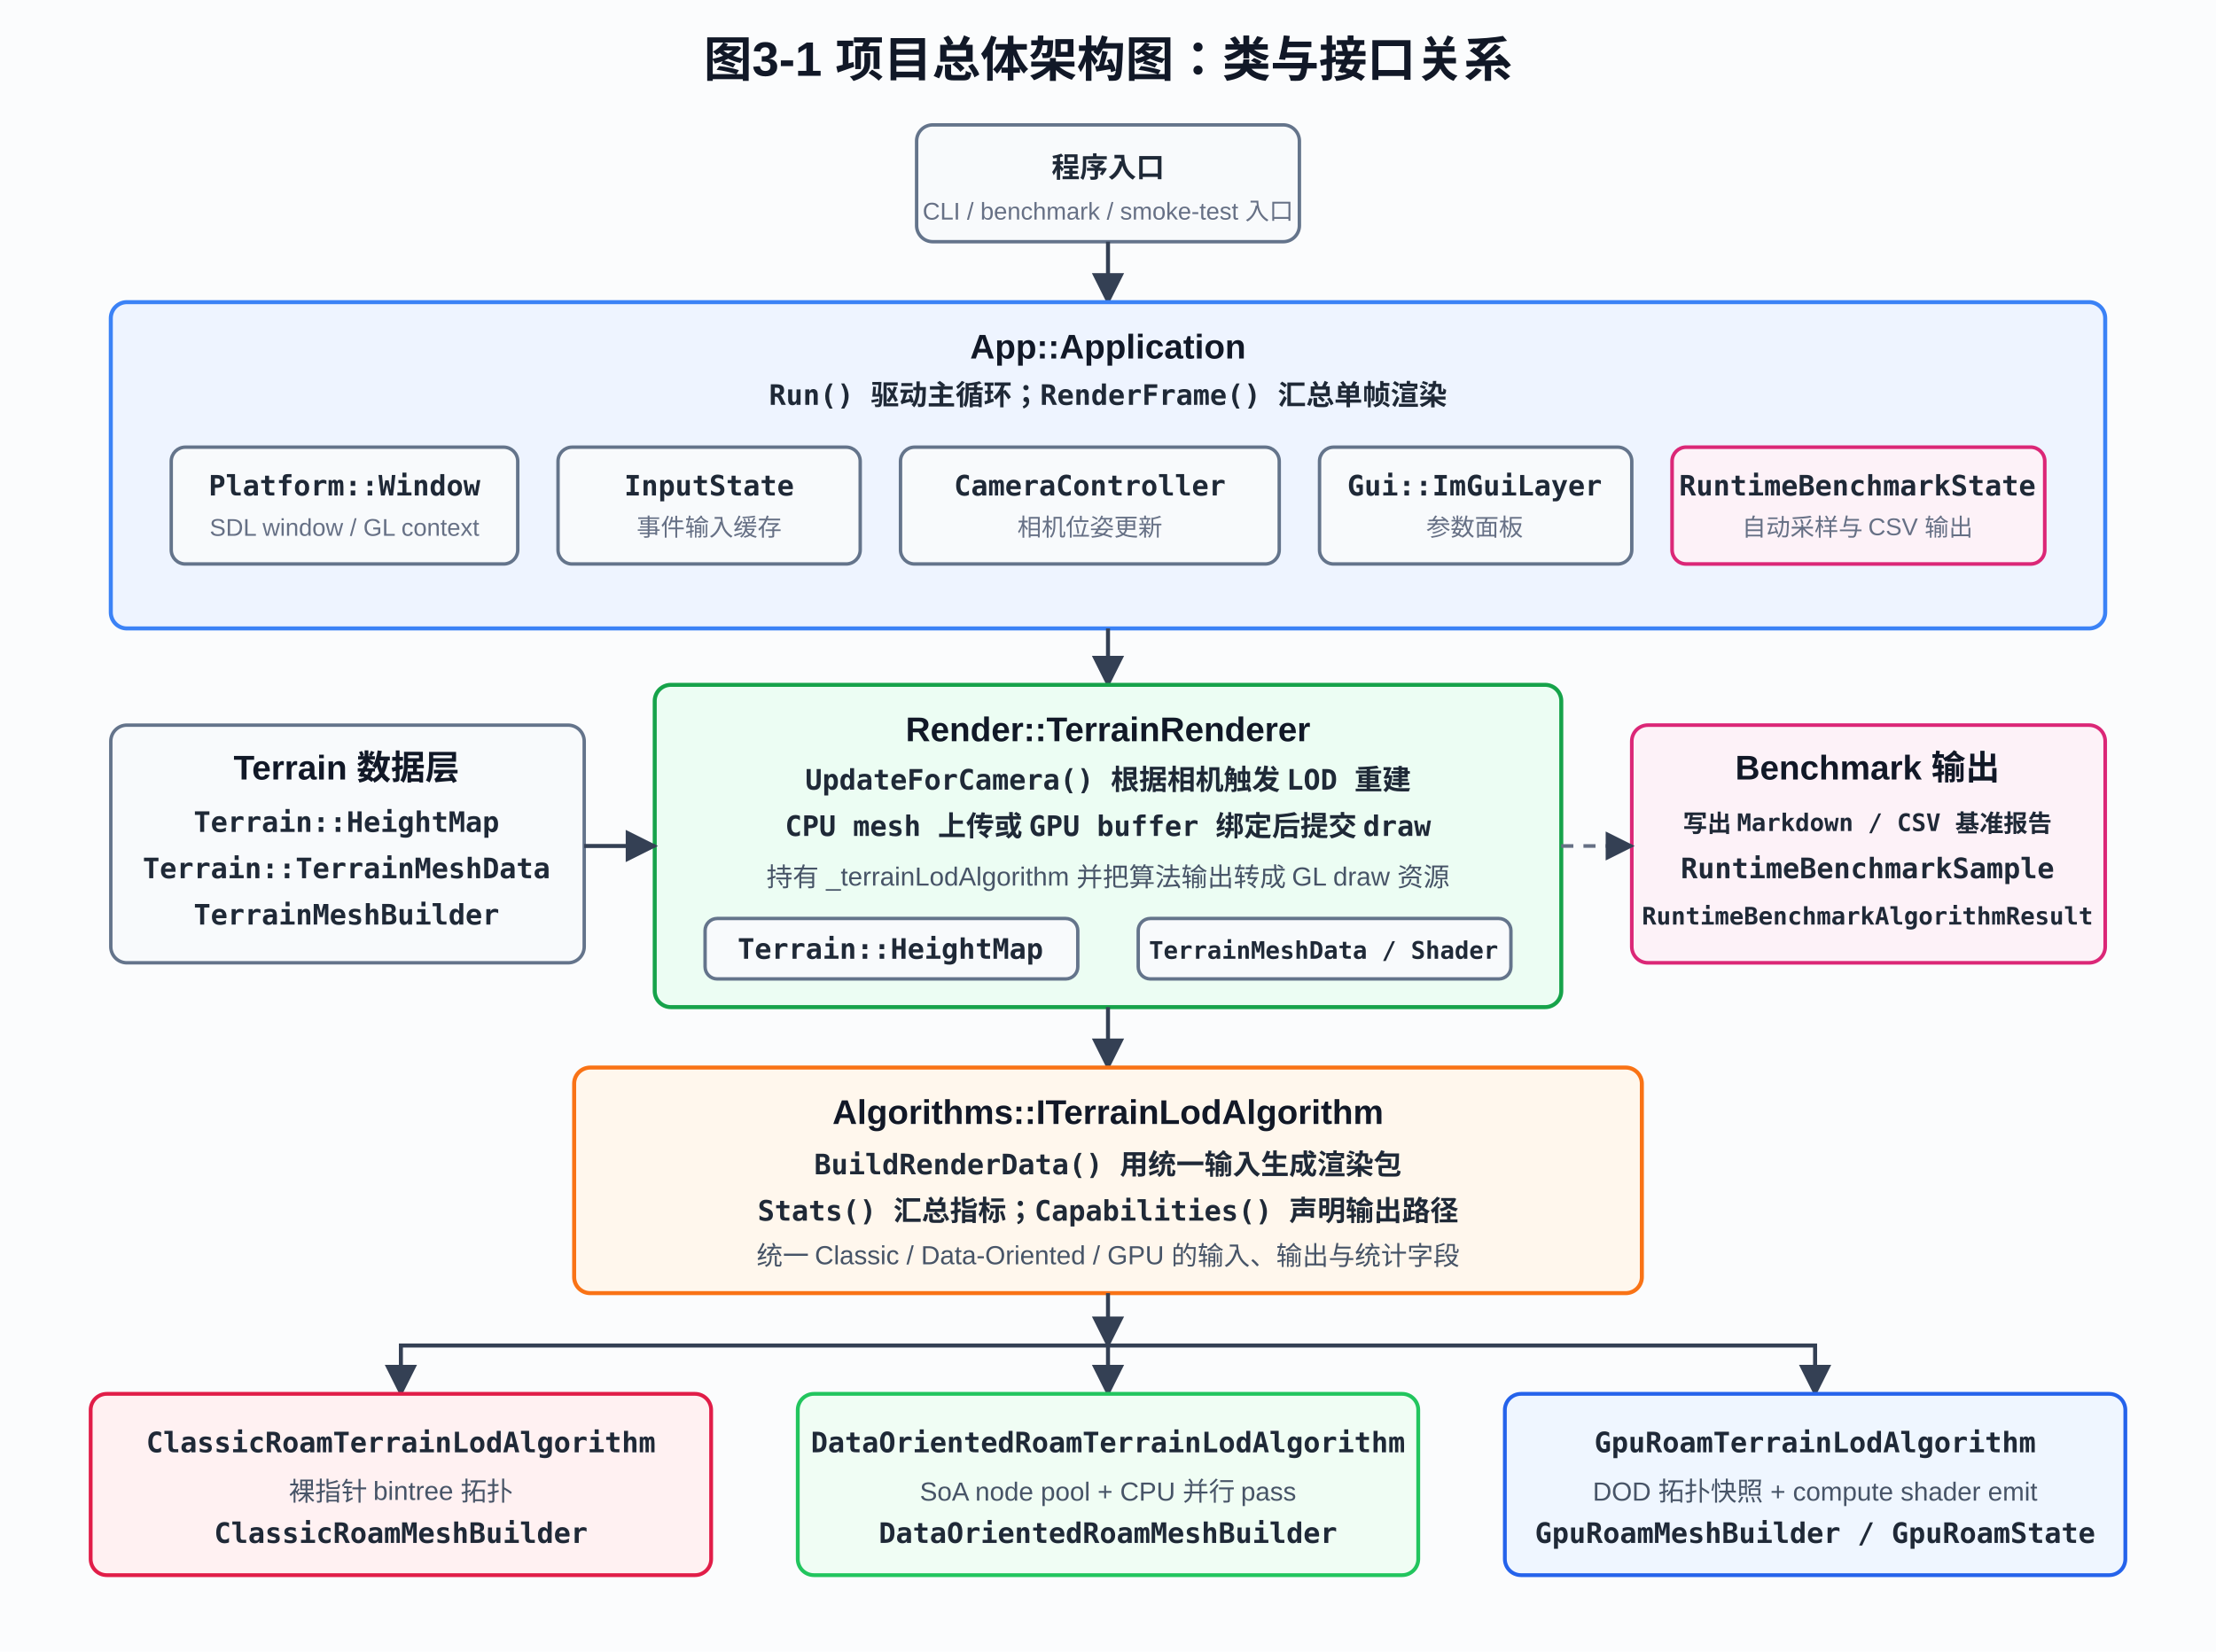
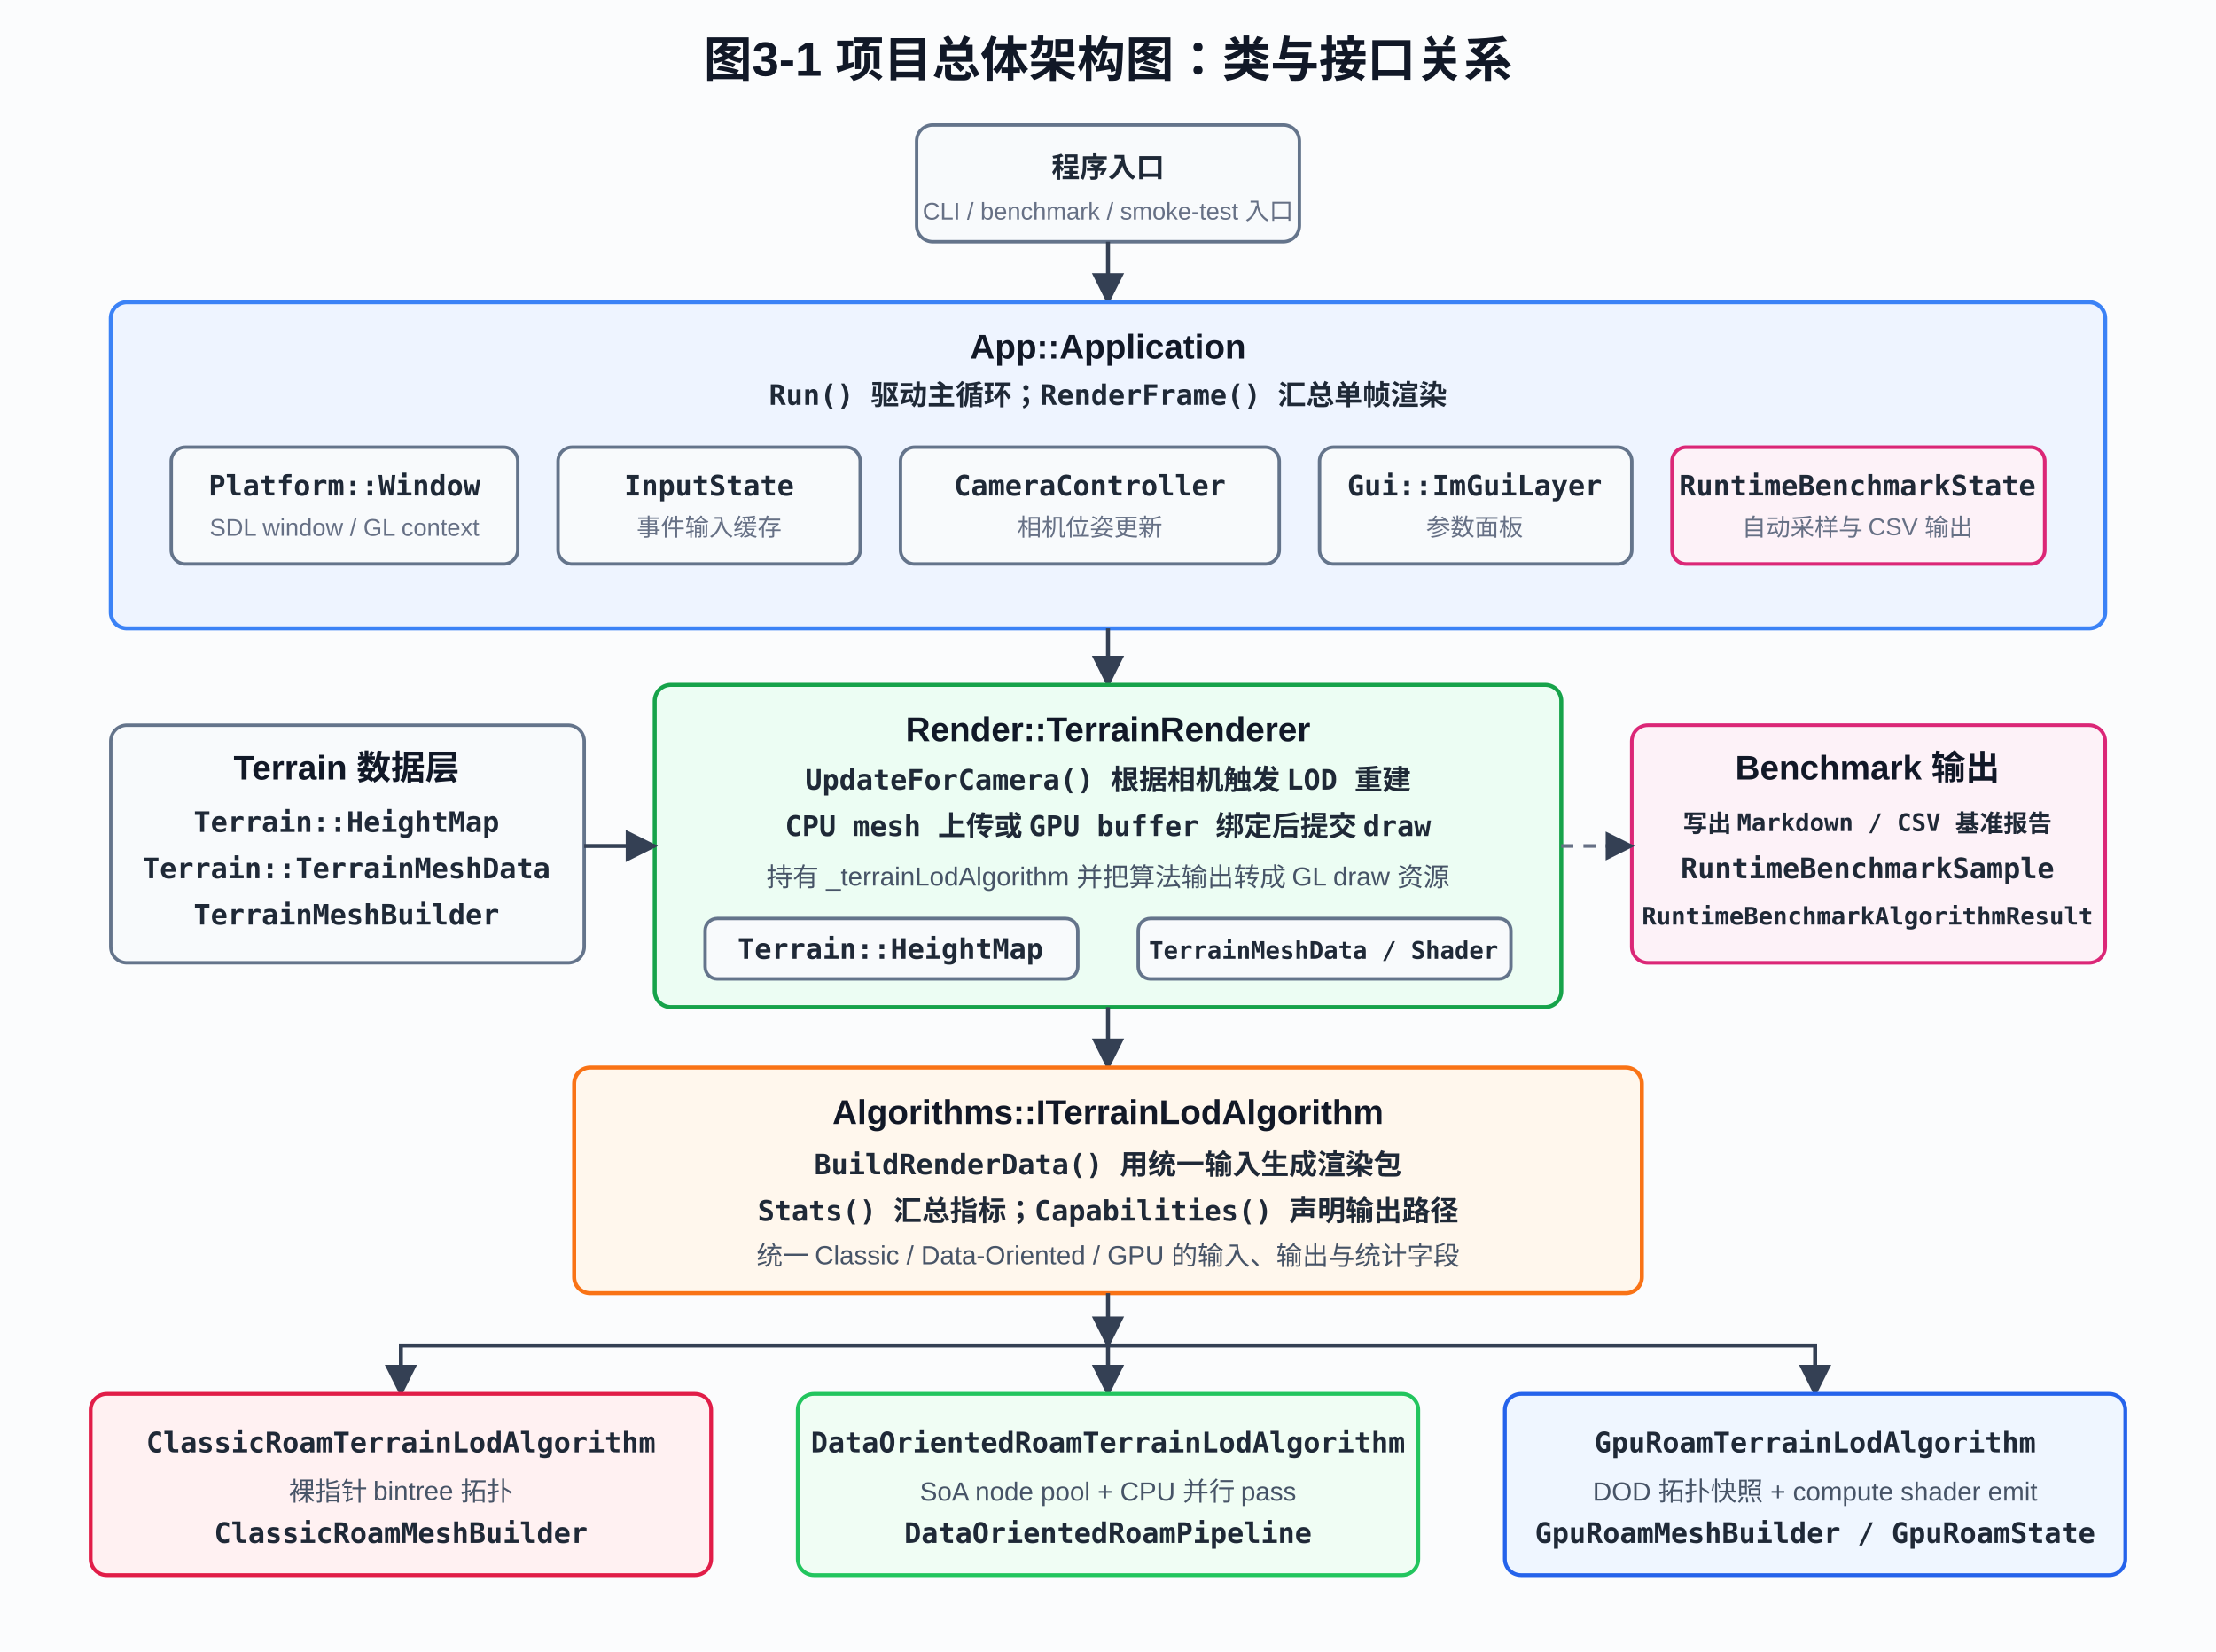
<svg xmlns="http://www.w3.org/2000/svg" width="1100" height="820" viewBox="0 0 1100 820">
  <defs>
    <marker id="arrow" viewBox="0 0 10 10" refX="9" refY="5" markerWidth="8" markerHeight="8" orient="auto-start-reverse">
      <path d="M 0 0 L 10 5 L 0 10 z" fill="#344054" />
    </marker>
    <style>
      .title{font:700 24px "Microsoft YaHei",Arial,sans-serif;fill:#111827}
      .section{font:700 17px "Microsoft YaHei",Arial,sans-serif;fill:#111827}
      .code{font:600 14px "Consolas","SFMono-Regular",monospace;fill:#1f2937}
      .tinycode{font:600 12px "Consolas","SFMono-Regular",monospace;fill:#1f2937}
      .small{font:13px "Microsoft YaHei",Arial,sans-serif;fill:#475467}
      .caption{font:12px "Microsoft YaHei",Arial,sans-serif;fill:#667085}
      .line{stroke:#344054;stroke-width:2;fill:none;marker-end:url(#arrow)}
      .dash{stroke:#667085;stroke-width:1.8;stroke-dasharray:6 5;fill:none;marker-end:url(#arrow)}
      .app{fill:#eef4ff;stroke:#3b82f6;stroke-width:2}
      .render{fill:#ecfdf3;stroke:#16a34a;stroke-width:2}
      .algo{fill:#fff7ed;stroke:#f97316;stroke-width:2}
      .data{fill:#f8fafc;stroke:#64748b;stroke-width:1.7}
      .bench{fill:#fdf2f8;stroke:#db2777;stroke-width:1.8}
      .classic{fill:#fff1f2;stroke:#e11d48;stroke-width:1.9}
      .dod{fill:#f0fdf4;stroke:#22c55e;stroke-width:1.9}
      .gpu{fill:#eff6ff;stroke:#2563eb;stroke-width:1.9}
    </style>
  </defs>
  <rect width="100%" height="100%" fill="#fbfcfd" />
  <text x="550" y="38" text-anchor="middle" class="title">图3-1 项目总体架构图：类与接口关系</text>
  <rect x="455" y="62" width="190" height="58" rx="8" class="data" />
  <text x="550" y="88" text-anchor="middle" class="code">程序入口</text>
  <text x="550" y="109" text-anchor="middle" class="caption">CLI / benchmark / smoke-test 入口</text>
  <path d="M550 120 L550 150" class="line" />
  <rect x="55" y="150" width="990" height="162" rx="8" class="app" />
  <text x="550" y="178" text-anchor="middle" class="section">App::Application</text>
  <text x="550" y="201" text-anchor="middle" class="code">Run() 驱动主循环；RenderFrame() 汇总单帧渲染</text>
  <rect x="85" y="222" width="172" height="58" rx="7" class="data" />
  <text x="171" y="246" text-anchor="middle" class="code">Platform::Window</text>
  <text x="171" y="266" text-anchor="middle" class="caption">SDL window / GL context</text>
  <rect x="277" y="222" width="150" height="58" rx="7" class="data" />
  <text x="352" y="246" text-anchor="middle" class="code">InputState</text>
  <text x="352" y="266" text-anchor="middle" class="caption">事件输入缓存</text>
  <rect x="447" y="222" width="188" height="58" rx="7" class="data" />
  <text x="541" y="246" text-anchor="middle" class="code">CameraController</text>
  <text x="541" y="266" text-anchor="middle" class="caption">相机位姿更新</text>
  <rect x="655" y="222" width="155" height="58" rx="7" class="data" />
  <text x="732" y="246" text-anchor="middle" class="code">Gui::ImGuiLayer</text>
  <text x="732" y="266" text-anchor="middle" class="caption">参数面板</text>
  <rect x="830" y="222" width="185" height="58" rx="7" class="bench" />
  <text x="922" y="246" text-anchor="middle" class="code">RuntimeBenchmarkState</text>
  <text x="922" y="266" text-anchor="middle" class="caption">自动采样与 CSV 输出</text>
  <path d="M550 312 L550 340" class="line" />
  <rect x="325" y="340" width="450" height="160" rx="8" class="render" />
  <text x="550" y="368" text-anchor="middle" class="section">Render::TerrainRenderer</text>
  <text x="550" y="392" text-anchor="middle" class="code">UpdateForCamera() 根据相机触发 LOD 重建</text>
  <text x="550" y="415" text-anchor="middle" class="code">CPU mesh 上传或 GPU buffer 绑定后提交 draw</text>
  <text x="550" y="440" text-anchor="middle" class="small">持有 _terrainLodAlgorithm 并把算法输出转成 GL draw 资源</text>
  <rect x="350" y="456" width="185" height="30" rx="6" class="data" />
  <text x="442" y="476" text-anchor="middle" class="code">Terrain::HeightMap</text>
  <rect x="565" y="456" width="185" height="30" rx="6" class="data" />
  <text x="657" y="476" text-anchor="middle" class="tinycode">TerrainMeshData / Shader</text>
  <rect x="55" y="360" width="235" height="118" rx="8" class="data" />
  <text x="172" y="387" text-anchor="middle" class="section">Terrain 数据层</text>
  <text x="172" y="413" text-anchor="middle" class="code">Terrain::HeightMap</text>
  <text x="172" y="436" text-anchor="middle" class="code">Terrain::TerrainMeshData</text>
  <text x="172" y="459" text-anchor="middle" class="code">TerrainMeshBuilder</text>
  <path d="M290 420 L325 420" class="line" />
  <rect x="810" y="360" width="235" height="118" rx="8" class="bench" />
  <text x="927" y="387" text-anchor="middle" class="section">Benchmark 输出</text>
  <text x="927" y="413" text-anchor="middle" class="tinycode">写出 Markdown / CSV 基准报告</text>
  <text x="927" y="436" text-anchor="middle" class="code">RuntimeBenchmarkSample</text>
  <text x="927" y="459" text-anchor="middle" class="tinycode">RuntimeBenchmarkAlgorithmResult</text>
  <path d="M775 420 L810 420" class="dash" />
  <path d="M550 500 L550 530" class="line" />
  <rect x="285" y="530" width="530" height="112" rx="8" class="algo" />
  <text x="550" y="558" text-anchor="middle" class="section">Algorithms::ITerrainLodAlgorithm</text>
  <text x="550" y="583" text-anchor="middle" class="code">BuildRenderData() 用统一输入生成渲染包</text>
  <text x="550" y="606" text-anchor="middle" class="code">Stats() 汇总指标；Capabilities() 声明输出路径</text>
  <text x="550" y="628" text-anchor="middle" class="small">统一 Classic / Data-Oriented / GPU 的输入、输出与统计字段</text>
  <path d="M550 642 L550 668" class="line" />
  <path d="M550 668 L199 668 L199 692" class="line" />
  <path d="M550 668 L550 692" class="line" />
  <path d="M550 668 L901 668 L901 692" class="line" />
  <rect x="45" y="692" width="308" height="90" rx="8" class="classic" />
  <text x="199" y="721" text-anchor="middle" class="code">ClassicRoamTerrainLodAlgorithm</text>
  <text x="199" y="745" text-anchor="middle" class="small">裸指针 bintree 拓扑</text>
  <text x="199" y="766" text-anchor="middle" class="code">ClassicRoamMeshBuilder</text>
  <rect x="396" y="692" width="308" height="90" rx="8" class="dod" />
  <text x="550" y="721" text-anchor="middle" class="code">DataOrientedRoamTerrainLodAlgorithm</text>
  <text x="550" y="745" text-anchor="middle" class="small">SoA node pool + CPU 并行 pass</text>
-   <text x="550" y="766" text-anchor="middle" class="code">DataOrientedRoamMeshBuilder</text>
+   <text x="550" y="766" text-anchor="middle" class="code">DataOrientedRoamPipeline</text>
  <rect x="747" y="692" width="308" height="90" rx="8" class="gpu" />
  <text x="901" y="721" text-anchor="middle" class="code">GpuRoamTerrainLodAlgorithm</text>
  <text x="901" y="745" text-anchor="middle" class="small">DOD 拓扑快照 + compute shader emit</text>
  <text x="901" y="766" text-anchor="middle" class="code">GpuRoamMeshBuilder / GpuRoamState</text>
</svg>
